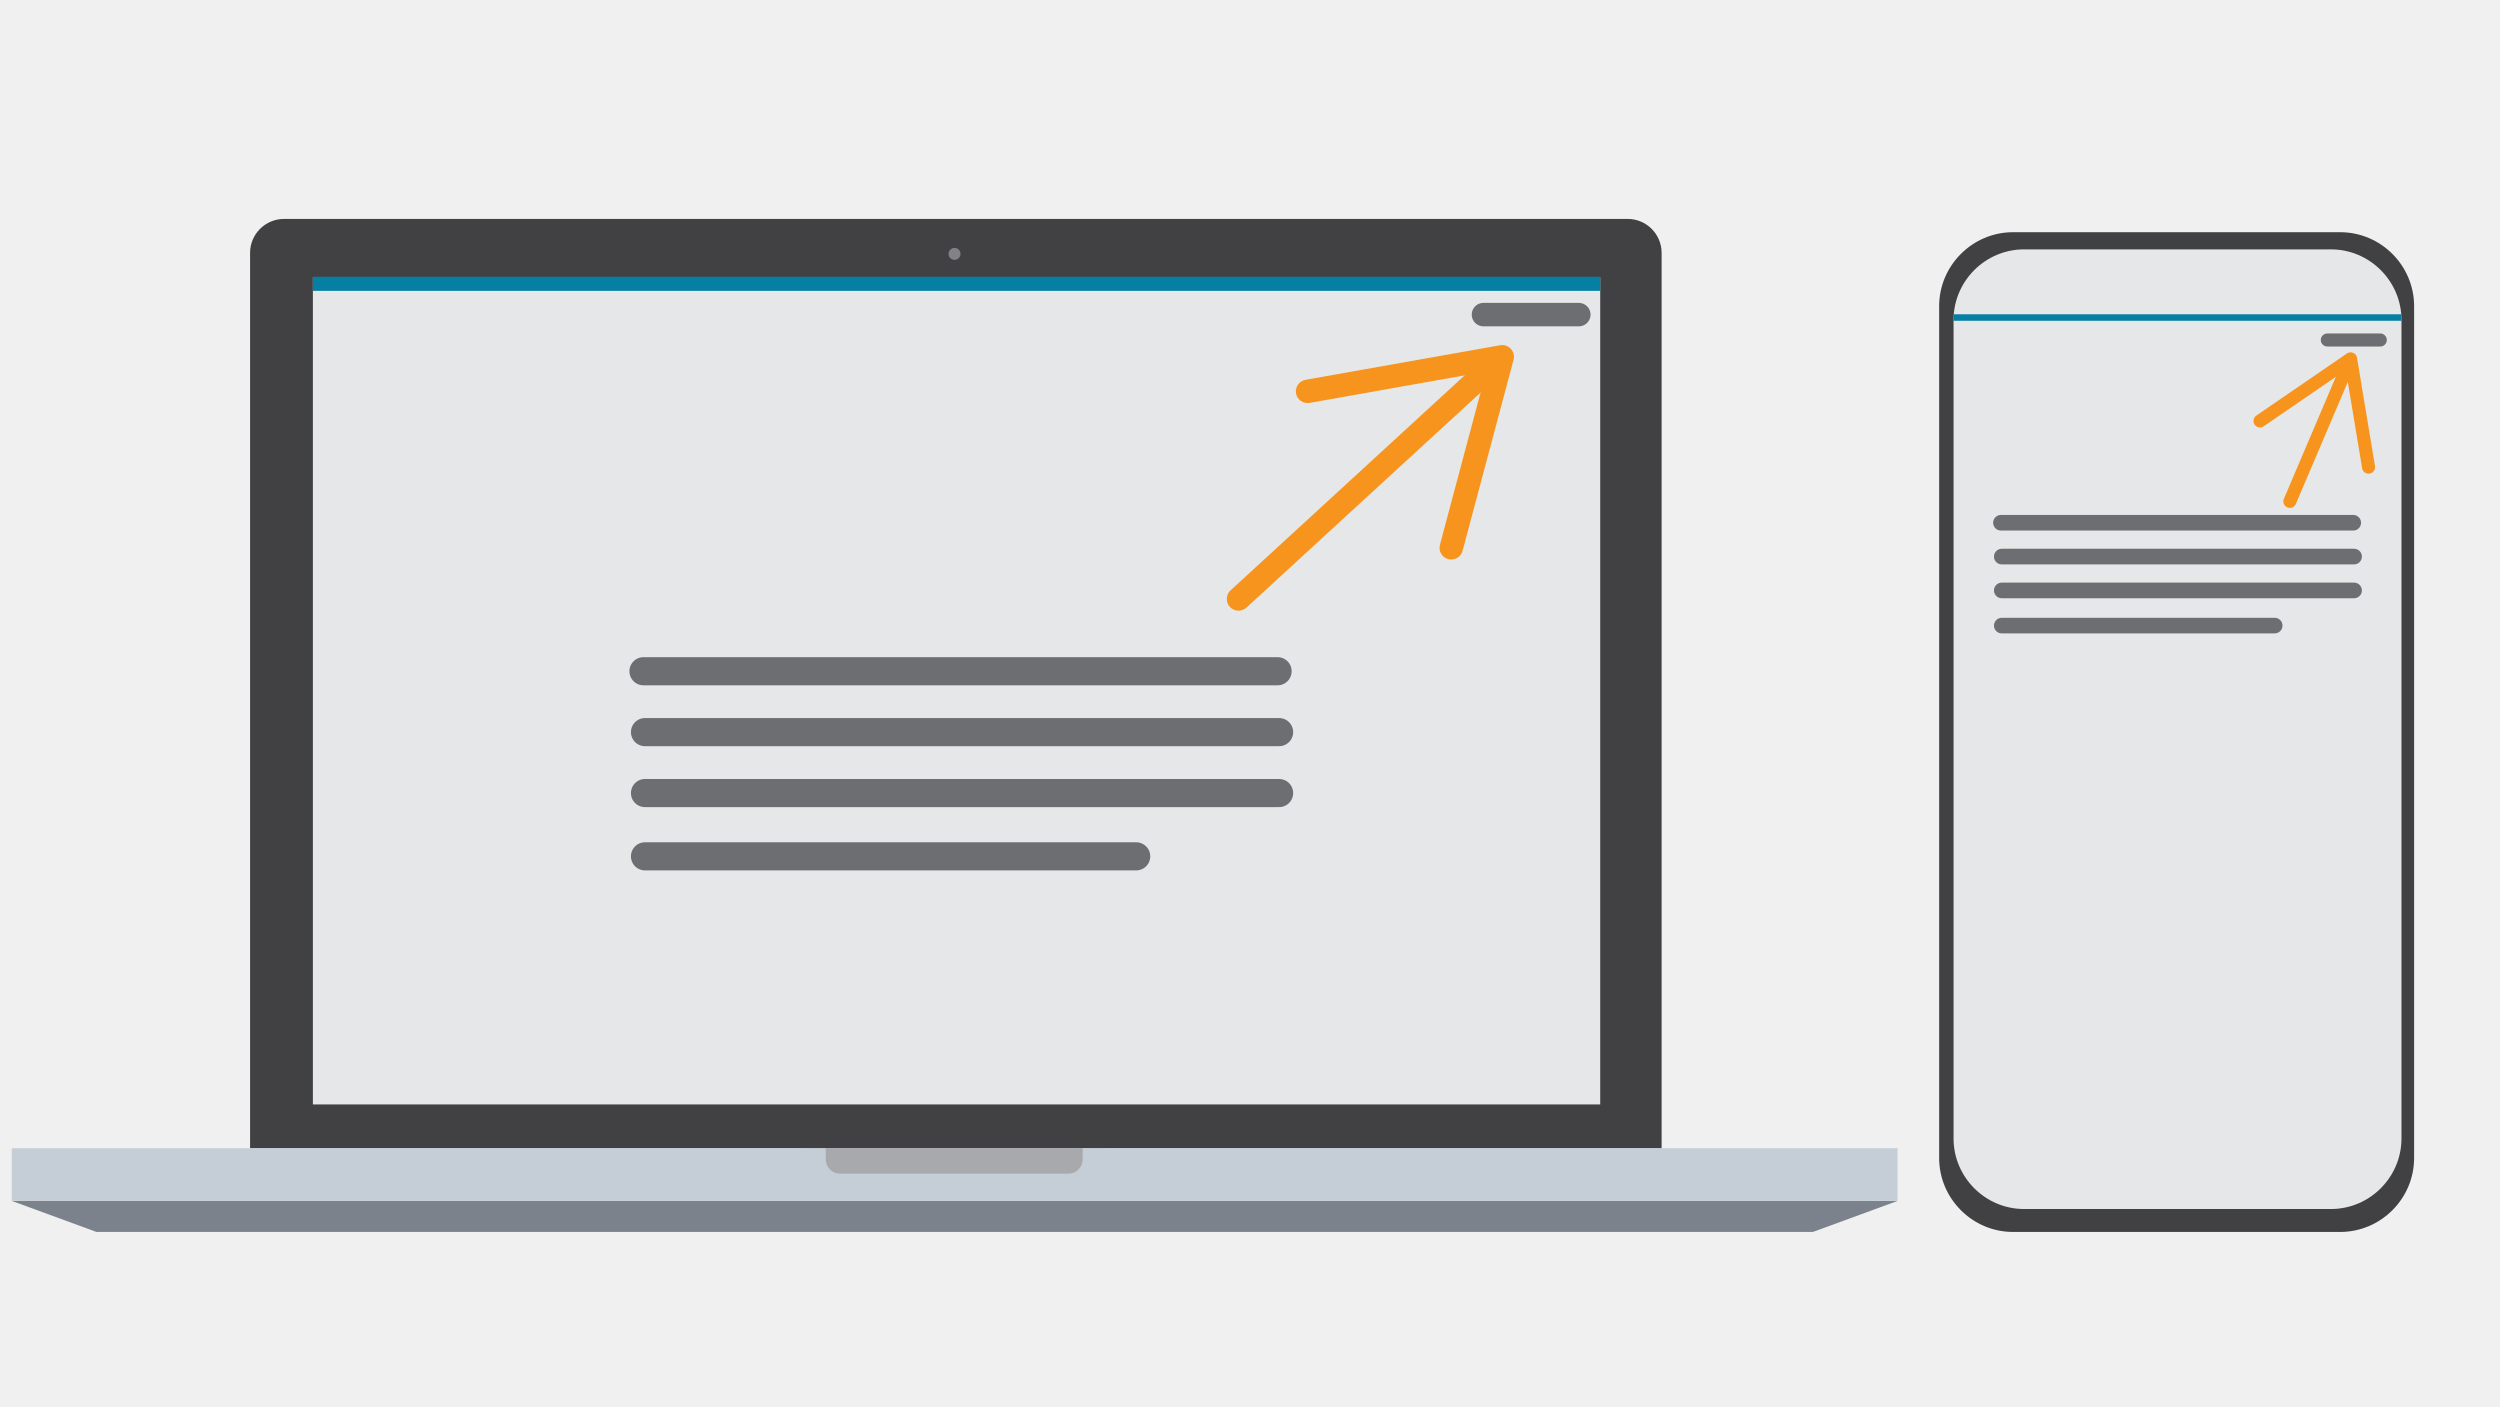
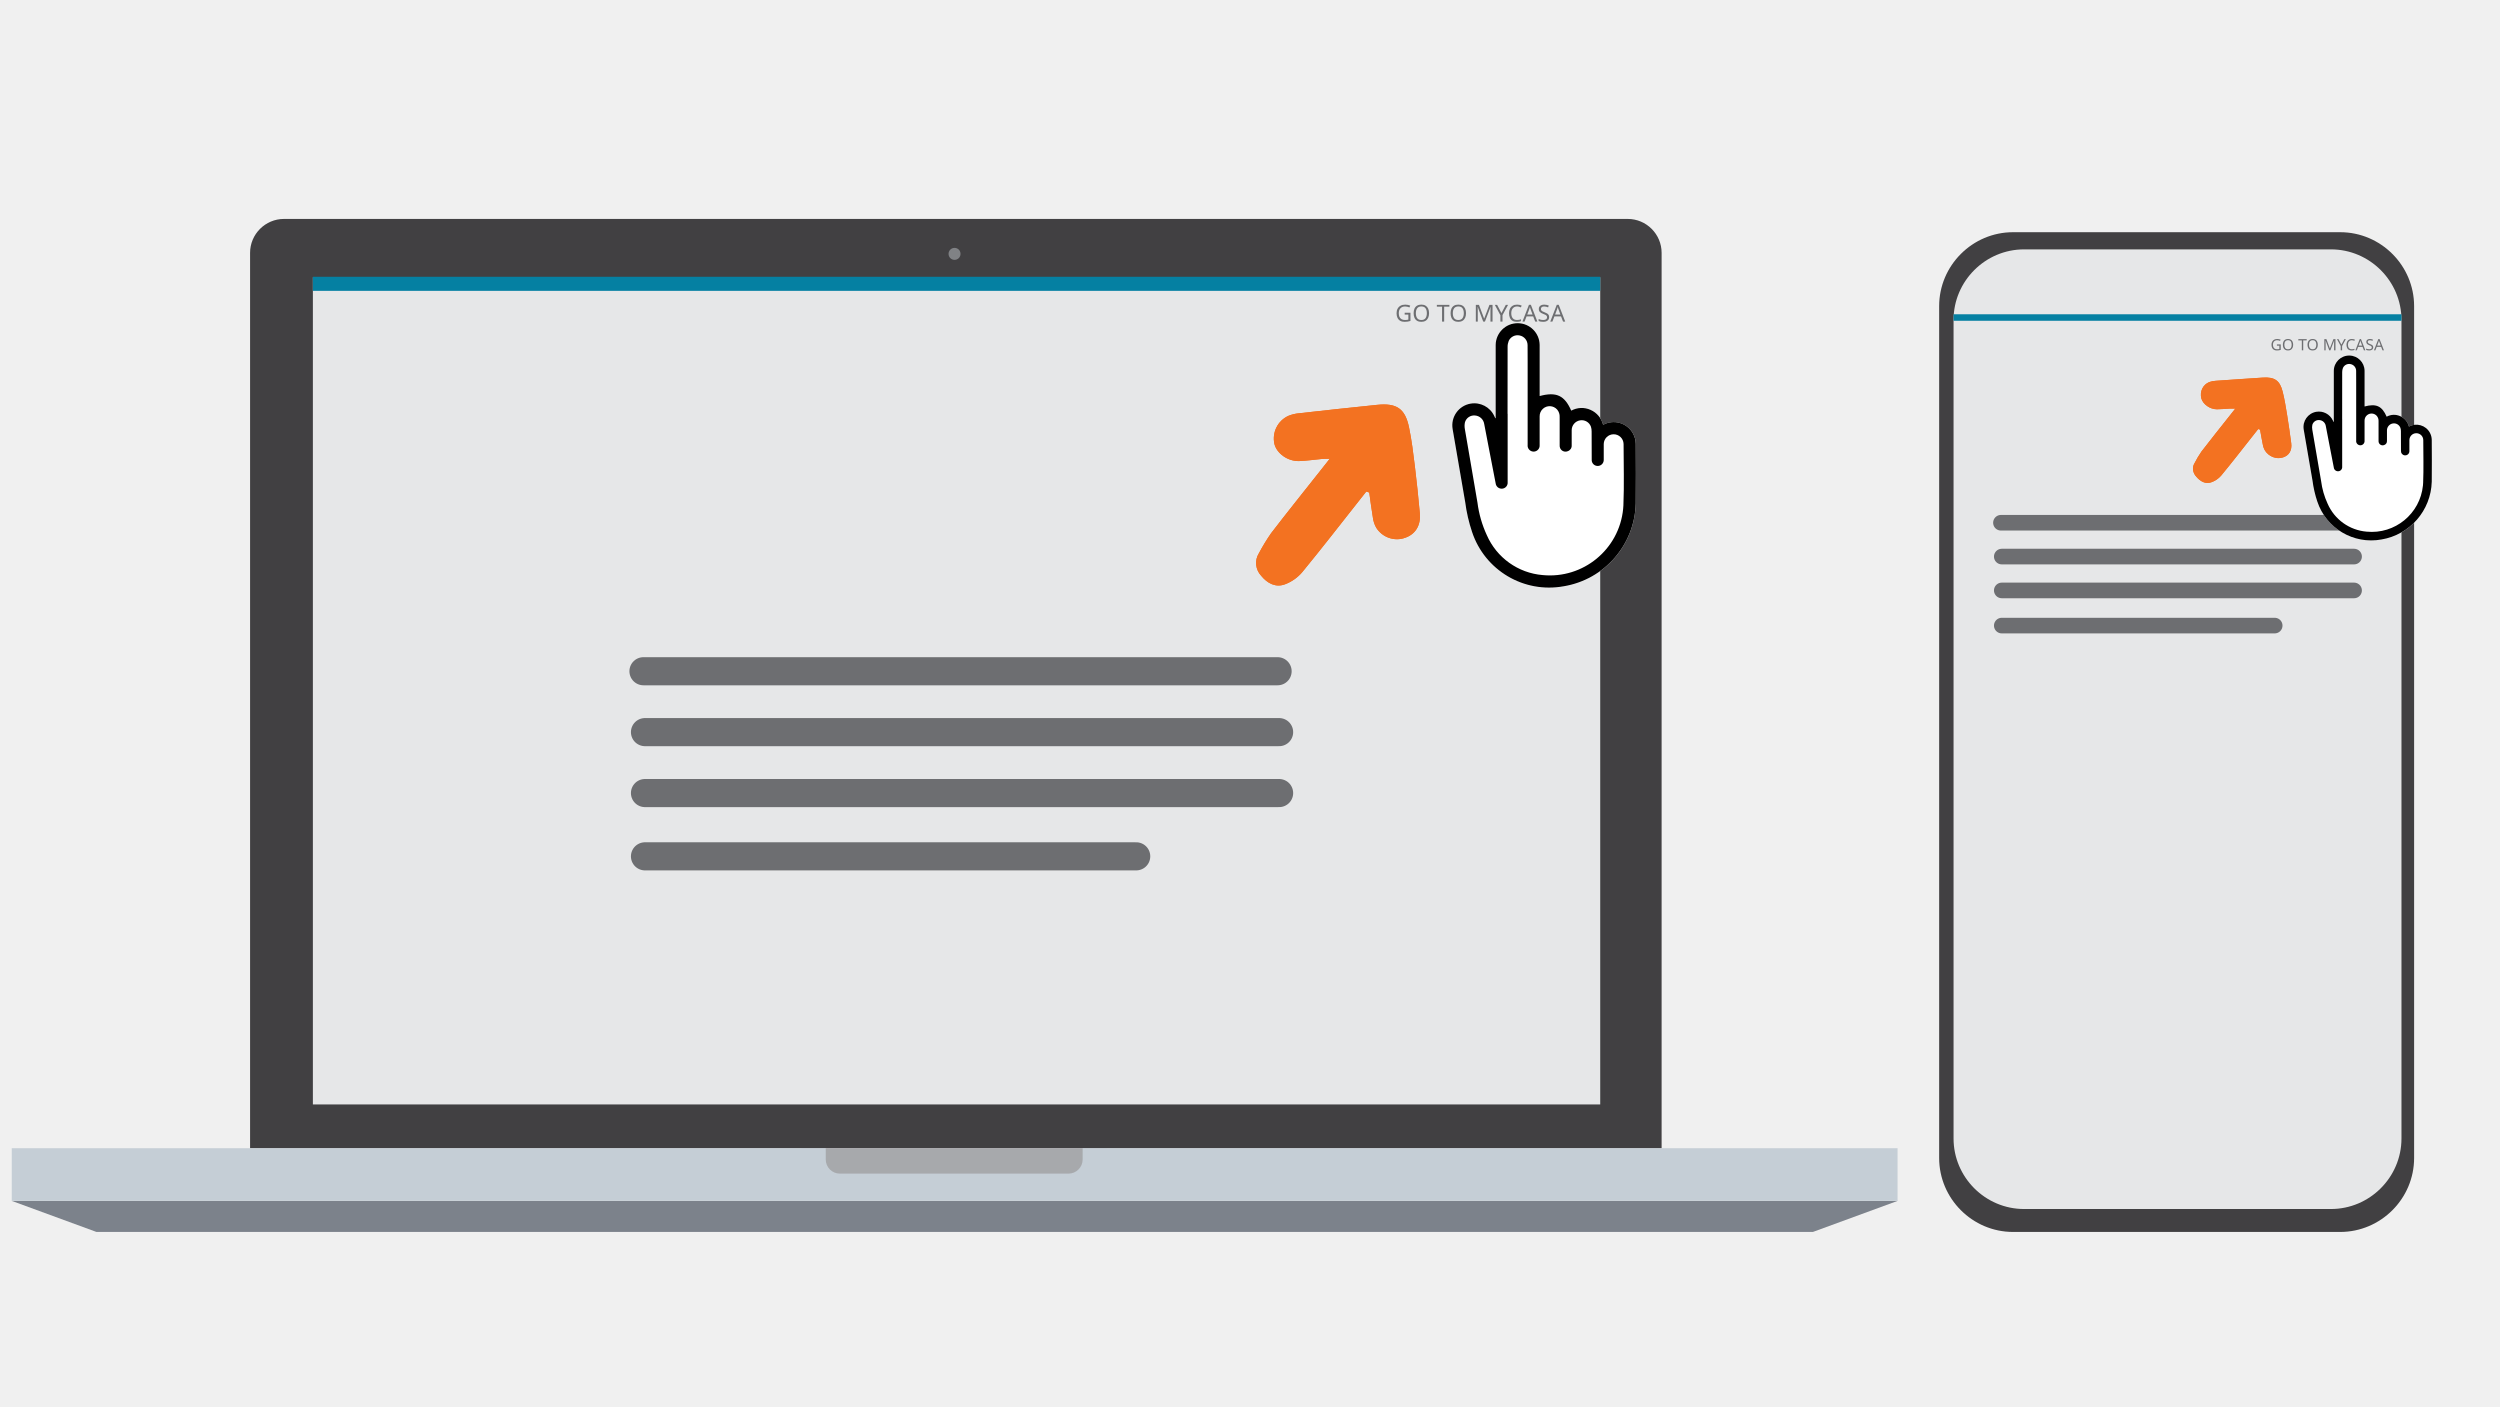
<svg xmlns="http://www.w3.org/2000/svg" version="1.1" id="Layer_1" x="0px" y="0px" viewBox="0 0 1920 1080" style="enable-background:new 0 0 1920 1080;" xml:space="preserve">
  <style type="text/css">
	.st0{fill:#414042;}
	.st1{fill:#E6E7E8;}
	.st2{fill:#7C828B;}
	.st3{fill:#808285;}
	.st4{fill:#A7A9AC;}
	.st5{fill:#C5CED6;}
	.st6{fill:none;stroke:#0580A2;stroke-width:10.8;stroke-miterlimit:10;}
	.st7{fill:none;stroke:#6D6E71;stroke-width:21.6;stroke-linecap:round;stroke-miterlimit:10;}
- 	.st8{fill:none;stroke:#6D6E71;stroke-width:18;stroke-linecap:round;stroke-miterlimit:10;}
- 	.st9{fill:none;stroke:#F7941D;stroke-width:18;stroke-linecap:round;stroke-miterlimit:10;}
- 	.st10{fill:#F7941D;}
- 	.st11{fill:none;stroke:#0580A2;stroke-width:5;stroke-miterlimit:10;}
- 	.st12{fill:none;stroke:#6D6E71;stroke-width:12;stroke-linecap:round;stroke-miterlimit:10;}
- 	.st13{fill:none;stroke:#6D6E71;stroke-width:10;stroke-linecap:round;stroke-miterlimit:10;}
- 	.st14{fill:none;stroke:#F7941D;stroke-width:10;stroke-linecap:round;stroke-miterlimit:10;}
+ 	.st8{fill:none;stroke:#0580A2;stroke-width:5;stroke-miterlimit:10;}
+ 	.st9{fill:none;stroke:#6D6E71;stroke-width:12;stroke-linecap:round;stroke-miterlimit:10;}
+ 	.st10{fill:#6D6E71;}
+ 	.st11{font-family:'Helvetica-Bold';}
+ 	.st12{font-size:18px;}
+ 	.st13{fill:#F37221;}
+ 	.st14{font-size:12px;}
+ 	.st15{fill:#FFFFFF;}
</style>
+   <path class="st0" d="M1250.12,168.14H218.08c-14.31,0-26.02,11.71-26.02,26.01v687.79h1084.06V194.15  C1276.11,179.85,1264.41,168.14,1250.12,168.14z" />
+   <rect x="240.29" y="212.95" class="st1" width="988.68" height="635.26" />
+   <polygon class="st2" points="1392.29,946.14 74.07,946.14 9.02,922.29 1457.34,922.29 " />
+   <path class="st3" d="M737.69,194.98c0,2.54-2.04,4.6-4.61,4.6c-2.54,0-4.6-2.06-4.6-4.6c0-2.56,2.07-4.61,4.6-4.61  C735.65,190.37,737.69,192.42,737.69,194.98z" />
+   <rect x="615.38" y="881.83" class="st4" width="234.71" height="23.84" />
+   <path class="st5" d="M831.47,881.83v8.66c0,5.96-4.87,10.85-10.84,10.85H645c-5.95,0-10.83-4.88-10.83-10.85v-8.66H9.02v40.46  h1448.32v-40.46H831.47z" />
+   <line class="st6" x1="240.29" y1="217.97" x2="1228.97" y2="217.97" />
+   <line class="st7" x1="494.19" y1="515.51" x2="981.19" y2="515.51" />
+   <line class="st7" x1="495.35" y1="562.27" x2="982.35" y2="562.27" />
+   <line class="st7" x1="495.35" y1="609.07" x2="982.35" y2="609.07" />
+   <line class="st7" x1="495.35" y1="657.67" x2="872.6" y2="657.67" />
  <g>
-     <path class="st0" d="M1250.12,168.14H218.08c-14.31,0-26.02,11.71-26.02,26.01v687.79h1084.06V194.15   C1276.11,179.85,1264.41,168.14,1250.12,168.14z" />
-     <rect x="240.29" y="212.95" class="st1" width="988.68" height="635.26" />
-     <polygon class="st2" points="1392.29,946.14 74.07,946.14 9.02,922.29 1457.34,922.29  " />
-     <path class="st3" d="M737.69,194.98c0,2.54-2.04,4.6-4.61,4.6c-2.54,0-4.6-2.06-4.6-4.6c0-2.56,2.07-4.61,4.6-4.61   C735.65,190.37,737.69,192.42,737.69,194.98z" />
-     <rect x="615.38" y="881.83" class="st4" width="234.71" height="23.84" />
-     <path class="st5" d="M831.47,881.83v8.66c0,5.96-4.87,10.85-10.84,10.85H645c-5.95,0-10.83-4.88-10.83-10.85v-8.66H9.02v40.46   h1448.32v-40.46H831.47z" />
-     <line class="st6" x1="240.29" y1="217.97" x2="1228.97" y2="217.97" />
-     <line class="st7" x1="494.19" y1="515.51" x2="981.19" y2="515.51" />
-     <line class="st7" x1="495.35" y1="562.27" x2="982.35" y2="562.27" />
-     <line class="st7" x1="495.35" y1="609.07" x2="982.35" y2="609.07" />
-     <line class="st7" x1="495.35" y1="657.67" x2="872.6" y2="657.67" />
-     <line class="st8" x1="1139.29" y1="241.62" x2="1212.54" y2="241.62" />
    <g>
-       <g>
-         <line class="st9" x1="951.19" y1="460" x2="1143.57" y2="283.32" />
-         <g>
-           <path class="st10" d="M1112.24,429.4c-4.8-1.27-7.65-6.22-6.37-11.02l35.51-133.04l-135.58,24.08      c-4.89,0.87-9.58-2.4-10.44-7.29c-0.86-4.89,2.44-9.57,7.29-10.44l149.49-26.55c3.03-0.54,6.12,0.51,8.2,2.78      s2.86,5.44,2.07,8.41l-39.16,146.7c-0.46,1.71-1.39,3.18-2.6,4.3C1118.47,429.33,1115.33,430.21,1112.24,429.4z" />
-         </g>
-       </g>
+       <path class="st0" d="M1854.04,889.34c0,31.22-25.55,56.8-56.79,56.8h-251.19c-31.26,0-56.79-25.58-56.79-56.8V235.13    c0-31.23,25.53-56.8,56.79-56.8h251.19c31.25,0,56.79,25.57,56.79,56.8V889.34z" />
+     </g>
+     <g>
+       <path class="st1" d="M1844.33,874.35c0,29.8-24.38,54.17-54.17,54.17H1554.5c-29.8,0-54.17-24.38-54.17-54.17V245.69    c0-29.8,24.38-54.17,54.17-54.17h235.66c29.8,0,54.17,24.38,54.17,54.17V874.35z" />
    </g>
  </g>
-   <g>
-     <g>
-       <g>
-         <path class="st0" d="M1854.04,889.34c0,31.22-25.55,56.8-56.79,56.8h-251.19c-31.26,0-56.79-25.58-56.79-56.8V235.13     c0-31.23,25.53-56.8,56.79-56.8h251.19c31.25,0,56.79,25.57,56.79,56.8V889.34z" />
-       </g>
-       <g>
-         <path class="st1" d="M1844.33,874.35c0,29.8-24.38,54.17-54.17,54.17H1554.5c-29.8,0-54.17-24.38-54.17-54.17V245.69     c0-29.8,24.38-54.17,54.17-54.17h235.66c29.8,0,54.17,24.38,54.17,54.17V874.35z" />
-       </g>
-     </g>
-     <line class="st11" x1="1500.32" y1="243.86" x2="1844.33" y2="243.86" />
-     <line class="st12" x1="1536.73" y1="401.47" x2="1807.29" y2="401.47" />
-     <line class="st12" x1="1537.37" y1="427.45" x2="1807.93" y2="427.45" />
-     <line class="st12" x1="1537.37" y1="453.45" x2="1807.93" y2="453.45" />
-     <line class="st12" x1="1537.37" y1="480.45" x2="1746.96" y2="480.45" />
-     <line class="st13" x1="1787.37" y1="261.11" x2="1828.07" y2="261.11" />
-     <g>
-       <g>
-         <line class="st14" x1="1758.62" y1="385.05" x2="1802.24" y2="282.63" />
-         <g>
-           <path class="st10" d="M1819.87,363.74c-2.72,0.45-5.3-1.39-5.75-4.12l-12.52-75.47l-63.09,43.26c-2.28,1.56-5.4,0.98-6.95-1.3      c-1.56-2.28-0.96-5.4,1.3-6.95l69.57-47.7c1.41-0.97,3.22-1.15,4.79-0.48c1.57,0.67,2.69,2.1,2.97,3.78l13.81,83.21      c0.16,0.97,0.03,1.93-0.33,2.77C1823,362.28,1821.62,363.44,1819.87,363.74z" />
-         </g>
-       </g>
-     </g>
+   <line class="st8" x1="1500.32" y1="243.86" x2="1844.33" y2="243.86" />
+   <line class="st9" x1="1536.73" y1="401.47" x2="1807.29" y2="401.47" />
+   <line class="st9" x1="1537.37" y1="427.45" x2="1807.93" y2="427.45" />
+   <line class="st9" x1="1537.37" y1="453.45" x2="1807.93" y2="453.45" />
+   <line class="st9" x1="1537.37" y1="480.45" x2="1746.96" y2="480.45" />
+   <text transform="matrix(1 0 0 1 1071.466 246.9795)" class="st10 st11 st12">GO TO MYCASA</text>
+   <g id="Group_258" transform="translate(0 59.123) rotate(-90)">
+     <path id="Path_1698" class="st13" d="M-318.4,1049.29l-0.74,2.3c-6.32,0.89-12.66,1.65-18.96,2.74c-2.79,0.32-5.49,1.19-7.97,2.56   c-7.58,4.7-10.85,14.1-7.78,22.35c2.76,7.87,9.54,12.05,18.82,11.19c12.05-1.11,24.08-2.33,36.09-3.81   c9.97-1.21,19.96-2.42,29.79-4.47c14.48-3.02,18.88-9.47,17.37-24.44c-2.03-20.01-4.19-40.01-6.47-59.99   c-0.25-2.82-0.91-5.57-1.96-8.18c-3.73-8.24-12.65-12.72-21.57-10.81c-7.42,1.87-13.48,10.34-13.18,19.09   c0.19,5.67,1.05,11.28,1.56,16.92c0.14,1.59,0.1,3.18,0.19,6.49l-8.99-7.1c-16.01-12.65-31.92-25.44-48.1-37.87   c-4.99-3.46-10.18-6.63-15.55-9.48c-5.41-3.38-12.48-2.64-17.23,1.81c-5.83,4.73-9.32,11.22-6.44,18.55   c1.92,4.95,5.01,9.33,9,12.79c18.33,15.07,37.11,29.59,55.73,44.31L-318.4,1049.29z" />
+     <path id="Path_1699" class="st13" d="M-318.4,1049.29l-6.39-5.05c-18.62-14.71-37.4-29.25-55.73-44.31   c-3.99-3.45-7.08-7.84-9-12.79c-2.89-7.34,0.61-13.83,6.43-18.56c4.76-4.45,11.83-5.19,17.23-1.8c5.37,2.85,10.56,6.01,15.55,9.48   c16.19,12.42,32.08,25.22,48.1,37.87l8.98,7.09c-0.09-3.31-0.04-4.91-0.19-6.49c-0.51-5.64-1.37-11.26-1.56-16.92   c-0.29-8.75,5.76-17.23,13.18-19.09c8.92-1.91,17.85,2.57,21.58,10.82c1.05,2.61,1.7,5.37,1.95,8.19   c2.23,19.98,4.39,39.98,6.47,59.99c1.51,14.96-2.88,21.43-17.37,24.44c-9.82,2.05-19.83,3.25-29.79,4.47   c-12.01,1.48-24.05,2.69-36.09,3.81c-9.28,0.86-16.06-3.32-18.82-11.19c-3.07-8.25,0.21-17.66,7.79-22.36   c2.47-1.37,5.18-2.24,7.97-2.56c6.29-1.09,12.63-1.85,18.96-2.74L-318.4,1049.29z" />
+   </g>
+   <text transform="matrix(1 0 0 1 1743.769 269.0364)" class="st10 st11 st14">GO TO MYCASA</text>
+   <g id="Group_258_1_" transform="translate(0 59.123) rotate(-90)">
+     <path id="Path_1698_1_" class="st13" d="M-270.36,1734.3l-0.49,1.41c-3.79,0.69-7.58,1.29-11.36,2.1c-1.67,0.26-3.3,0.85-4.81,1.74   c-4.62,3.03-6.79,8.81-5.15,13.74c1.46,4.71,5.4,7.09,10.96,6.35c7.21-0.95,14.4-1.97,21.59-3.15c5.97-0.97,11.95-1.93,17.85-3.4   c8.7-2.17,11.47-6.19,10.91-15.23c-0.75-12.1-1.57-24.18-2.47-36.26c-0.09-1.7-0.42-3.36-0.98-4.92c-2.03-4.92-7.24-7.42-12.6-6.06   c-4.47,1.3-8.27,6.58-8.29,11.89c-0.02,3.44,0.37,6.82,0.54,10.23c0.05,0.96-0.01,1.93-0.04,3.93l-5.19-4.1   c-9.25-7.31-18.43-14.7-27.78-21.87c-2.89-1.99-5.91-3.79-9.05-5.39c-3.14-1.93-7.37-1.31-10.31,1.5c-3.58,3-5.81,7.02-4.27,11.4   c1.03,2.96,2.77,5.55,5.07,7.55c10.57,8.72,21.43,17.1,32.18,25.6L-270.36,1734.3z" />
+     <path id="Path_1699_1_" class="st13" d="M-270.36,1734.3l-3.69-2.91c-10.76-8.5-21.61-16.88-32.18-25.6c-2.3-2-4.04-4.59-5.07-7.55   c-1.55-4.39,0.68-8.41,4.26-11.41c2.94-2.81,7.17-3.42,10.31-1.49c3.13,1.6,6.15,3.41,9.05,5.39c9.36,7.16,18.53,14.56,27.78,21.87   l5.19,4.1c0.02-2,0.09-2.98,0.04-3.93c-0.17-3.41-0.55-6.8-0.54-10.23c0.03-5.3,3.83-10.59,8.29-11.89   c5.36-1.36,10.58,1.15,12.61,6.07c0.56,1.56,0.89,3.22,0.97,4.93c0.87,12.08,1.69,24.16,2.47,36.26   c0.56,9.05-2.21,13.07-10.91,15.23c-5.9,1.47-11.89,2.43-17.85,3.4c-7.19,1.18-14.39,2.19-21.59,3.15   c-5.55,0.74-9.49-1.64-10.96-6.35c-1.64-4.94,0.53-10.72,5.16-13.75c1.5-0.89,3.14-1.48,4.81-1.74c3.77-0.81,7.57-1.41,11.36-2.1   L-270.36,1734.3z" />
+   </g>
+   <g id="Group_205_1_" transform="translate(0 134.325)">
+     <path id="Path_1506_1_" class="st15" d="M1148.67,186.83l-0.28,0.05l-0.77-1.64c-3.92-8.47-13.96-12.15-22.43-8.23   c-6.93,3.21-10.85,10.68-9.54,18.21c3.22,18.72,6.44,37.43,9.67,56.15c1.01,7.76,2.76,15.4,5.24,22.82   c9.77,29.53,39.81,47.36,70.41,41.77c31.24-5.19,54.42-31.8,55.28-63.46c0.22-15.34,0.07-30.69,0-46.04   c-0.18-9.34-7.89-16.77-17.23-16.59c-2.74,0.05-5.42,0.77-7.82,2.09c-1.26-5.1-4.8-9.33-9.6-11.46   c-4.77-2.17-10.29-1.97-14.89,0.56c-5.14-11.73-11.48-14.66-24.25-11.22v-39.19c0.02-9.27-7.47-16.8-16.73-16.82   c-0.01,0-0.01,0-0.02,0h-0.13c-9.3-0.04-16.87,7.46-16.92,16.76v37.76C1148.67,174.51,1148.67,180.67,1148.67,186.83z" />
+     <path id="Path_1513_1_" class="st15" d="M1157.87,183.53V132c-0.02-1.57,0.27-3.13,0.86-4.59c1.46-3.16,4.91-4.89,8.31-4.17   c3.56,0.67,6.14,3.78,6.16,7.4c0.09,4.17,0,8.33,0.05,12.5v64.03c-0.35,2.53,1.42,4.87,3.95,5.21c2.53,0.35,4.87-1.42,5.21-3.95   c0.01-0.06,0.02-0.12,0.02-0.18c0.04-0.29,0.04-0.59,0.02-0.89V185.4c-0.1-4.25,3.26-7.77,7.51-7.87c2.25-0.05,4.41,0.89,5.92,2.57   c1.37,1.6,2.06,3.67,1.95,5.77v21.79c-0.16,2.47,1.71,4.61,4.18,4.78c0.72,0.05,1.44-0.07,2.1-0.37c1.86-0.65,3.06-2.46,2.95-4.43   c0-3.92-0.05-7.83,0-11.75c0.05-3.76,2.8-6.93,6.52-7.5c3.57-0.56,7.04,1.49,8.26,4.9c0.38,1.2,0.56,2.45,0.53,3.71   c0.05,7.18,0,14.37,0.07,21.55c-0.17,2.55,1.75,4.76,4.3,4.93c2.37,0.16,4.48-1.5,4.87-3.84c0.06-0.31,0.08-0.63,0.06-0.94   c0.05-4.04-0.05-8.08,0-12.12c0.09-4.21,3.57-7.55,7.78-7.46c4.09,0.09,7.39,3.39,7.46,7.49c0,15.73,0.51,31.43-0.14,47.17   c-1.54,31.21-28.09,55.26-59.29,53.72c0,0,0,0-0.01,0c-0.92-0.04-1.83-0.12-2.75-0.21c-18.83-1.58-35.28-13.36-42.85-30.68   c-3.67-7.91-6.09-16.34-7.19-24.99c-3.15-18.86-6.5-37.72-9.69-56.53c-0.32-1.73-0.29-3.5,0.1-5.21c1-3.34,4.22-5.51,7.69-5.17   c3.61,0.25,6.55,2.97,7.08,6.55c1.18,6.01,2.3,12.01,3.46,18.03c1.77,9.18,3.54,18.35,5.32,27.51c0.27,2.52,2.52,4.35,5.04,4.1   c2.5-0.19,4.37-2.38,4.18-4.88c0,0,0-0.01,0-0.01l-0.01-0.07v-52.48L1157.87,183.53z" />
+     <path id="Path_1507_1_" d="M1148.67,186.82v-56.2c0.09-9.33,7.72-16.83,17.05-16.74c9.21,0.08,16.66,7.53,16.74,16.74v39.2   c12.79-3.44,19.13-0.5,24.25,11.22c4.6-2.52,10.12-2.73,14.89-0.56c4.8,2.13,8.34,6.36,9.6,11.46c8.18-4.5,18.45-1.52,22.95,6.66   c1.32,2.4,2.04,5.09,2.09,7.83c0.06,15.35,0.21,30.7,0,46.04c-0.85,31.66-24.03,58.28-55.28,63.46   c-30.62,5.61-60.68-12.22-70.44-41.78c-2.48-7.42-4.24-15.06-5.24-22.82c-3.26-18.71-6.48-37.43-9.67-56.15   c-1.58-9.21,4.6-17.95,13.8-19.53c7.53-1.29,14.99,2.62,18.2,9.55l0.77,1.64L1148.67,186.82z M1157.87,183.53L1157.87,183.53v52.47   c0.24,2.5-1.6,4.72-4.1,4.96h-0.07c-2.52,0.25-4.77-1.58-5.04-4.1c-1.8-9.16-3.57-18.33-5.32-27.51   c-1.16-6.01-2.29-12.02-3.46-18.03c-0.53-3.58-3.47-6.3-7.08-6.55c-3.47-0.34-6.69,1.82-7.7,5.16c-0.39,1.71-0.42,3.48-0.1,5.21   c3.19,18.86,6.54,37.67,9.69,56.53c1.1,8.65,3.52,17.08,7.18,24.98c7.56,17.32,24.02,29.1,42.85,30.68   c31.1,3.06,58.79-19.67,61.85-50.76c0.09-0.92,0.15-1.83,0.2-2.75c0.66-15.7,0.16-31.43,0.14-47.17c-0.09-4.21-3.58-7.55-7.79-7.45   c-4.07,0.09-7.35,3.36-7.45,7.43c-0.07,4.04,0,8.08,0,12.12c0.09,2.54-1.89,4.68-4.44,4.78c0,0-0.01,0-0.01,0   c-0.32,0.01-0.63-0.01-0.94-0.06c-2.35-0.37-4.02-2.48-3.84-4.84c0-7.18,0-14.37-0.07-21.55c0.03-1.26-0.15-2.51-0.53-3.71   c-1.23-3.4-4.7-5.45-8.27-4.88c-3.71,0.57-6.47,3.74-6.51,7.49c-0.07,3.92,0,7.83,0,11.75c0.12,1.97-1.08,3.78-2.95,4.43   c-2.28,1-4.93-0.04-5.92-2.32c-0.29-0.66-0.41-1.38-0.37-2.09c-0.06-7.27,0-14.52,0-21.79c0.11-2.1-0.58-4.17-1.95-5.77   c-2.83-3.17-7.69-3.45-10.86-0.62c-1.68,1.5-2.62,3.67-2.57,5.92v21.97c0.23,2.55-1.65,4.8-4.2,5.03c-2.55,0.23-4.8-1.65-5.03-4.2   c-0.03-0.34-0.02-0.68,0.02-1.02V143.2c0-4.17,0-8.33-0.05-12.5c-0.02-3.62-2.6-6.73-6.16-7.4c-3.4-0.72-6.86,1.01-8.32,4.17   c-0.58,1.46-0.88,3.02-0.86,4.59c-0.09,17.12-0.04,34.3-0.04,51.47L1157.87,183.53z" />
+   </g>
+   <g id="Group_205_2_" transform="translate(0 134.325)">
+     <path id="Path_1506_2_" class="st15" d="M1792.35,189.73l-0.19,0.04l-0.54-1.15c-2.74-5.92-9.76-8.5-15.68-5.75   c-4.85,2.25-7.59,7.47-6.67,12.74c2.25,13.09,4.5,26.18,6.76,39.26c0.7,5.43,1.93,10.77,3.66,15.96   c6.83,20.65,27.84,33.12,49.24,29.21c21.85-3.63,38.06-22.24,38.65-44.38c0.15-10.73,0.05-21.46,0-32.19   c-0.12-6.53-5.52-11.73-12.05-11.6c-1.91,0.04-3.79,0.54-5.47,1.46c-0.88-3.56-3.36-6.52-6.71-8.01c-3.34-1.52-7.2-1.38-10.41,0.39   c-3.59-8.2-8.03-10.25-16.96-7.84v-27.41c0.02-6.48-5.22-11.75-11.7-11.76c0,0-0.01,0-0.01,0h-0.09   c-6.5-0.03-11.8,5.22-11.83,11.72v26.41C1792.35,181.12,1792.36,185.43,1792.35,189.73z" />
+     <path id="Path_1513_2_" class="st15" d="M1798.79,187.43v-36.04c-0.01-1.1,0.19-2.19,0.6-3.21c1.02-2.21,3.43-3.42,5.81-2.91   c2.49,0.47,4.3,2.64,4.31,5.18c0.06,2.91,0,5.83,0.03,8.74v44.78c-0.24,1.77,0.99,3.4,2.76,3.65s3.4-0.99,3.65-2.76   c0.01-0.04,0.01-0.08,0.01-0.12c0.03-0.21,0.03-0.41,0.01-0.62v-15.37c-0.07-2.97,2.28-5.43,5.25-5.5c1.58-0.04,3.09,0.62,4.14,1.8   c0.96,1.12,1.44,2.57,1.36,4.04v15.24c-0.11,1.73,1.2,3.23,2.93,3.34c0.5,0.04,1.01-0.05,1.47-0.26c1.3-0.46,2.14-1.72,2.06-3.1   c0-2.74-0.04-5.48,0-8.22c0.03-2.63,1.96-4.85,4.56-5.24c2.5-0.39,4.92,1.04,5.78,3.42c0.26,0.84,0.39,1.71,0.37,2.59   c0.04,5.02,0,10.05,0.05,15.07c-0.12,1.78,1.23,3.33,3.01,3.45c1.66,0.11,3.13-1.05,3.41-2.69c0.04-0.22,0.05-0.44,0.04-0.66   c0.04-2.83-0.03-5.65,0-8.48c0.06-2.94,2.5-5.28,5.44-5.22c2.86,0.06,5.17,2.37,5.22,5.24c0,11,0.36,21.98-0.1,32.98   c-1.08,21.82-19.64,38.64-41.46,37.57c0,0,0,0,0,0c-0.64-0.03-1.28-0.08-1.92-0.14c-13.17-1.11-24.67-9.34-29.96-21.45   c-2.56-5.53-4.26-11.43-5.03-17.48c-2.2-13.19-4.55-26.38-6.78-39.53c-0.23-1.21-0.2-2.45,0.07-3.64c0.7-2.34,2.95-3.85,5.38-3.61   c2.52,0.17,4.58,2.08,4.95,4.58c0.82,4.2,1.61,8.4,2.42,12.61c1.24,6.42,2.48,12.83,3.72,19.24c0.19,1.76,1.76,3.04,3.52,2.87   c1.75-0.14,3.06-1.66,2.92-3.41c0,0,0,0,0-0.01l-0.01-0.05v-36.7L1798.79,187.43z" />
+     <path id="Path_1507_2_" d="M1792.36,189.73v-39.3c0.06-6.53,5.4-11.77,11.93-11.71c6.44,0.06,11.65,5.27,11.71,11.71v27.41   c8.94-2.4,13.38-0.35,16.96,7.84c3.22-1.76,7.07-1.91,10.41-0.39c3.36,1.49,5.83,4.45,6.71,8.01c5.72-3.15,12.9-1.06,16.05,4.66   c0.92,1.68,1.43,3.56,1.46,5.48c0.04,10.73,0.15,21.47,0,32.19c-0.6,22.14-16.81,40.75-38.66,44.38   c-21.41,3.92-42.44-8.54-49.26-29.21c-1.74-5.19-2.96-10.53-3.66-15.96c-2.28-13.09-4.53-26.17-6.76-39.26   c-1.11-6.44,3.22-12.55,9.65-13.66c5.26-0.9,10.48,1.83,12.73,6.67l0.54,1.15L1792.36,189.73z M1798.79,187.43L1798.79,187.43   v36.69c0.17,1.75-1.12,3.3-2.86,3.47h-0.05c-1.76,0.18-3.34-1.11-3.52-2.87c-1.26-6.41-2.5-12.82-3.72-19.24   c-0.81-4.2-1.6-8.41-2.42-12.61c-0.37-2.5-2.43-4.41-4.95-4.58c-2.43-0.24-4.68,1.28-5.38,3.61c-0.27,1.2-0.29,2.44-0.07,3.64   c2.23,13.19,4.57,26.35,6.78,39.53c0.77,6.05,2.46,11.94,5.02,17.47c5.29,12.11,16.79,20.35,29.96,21.45   c21.75,2.14,41.11-13.75,43.25-35.5c0.06-0.64,0.11-1.28,0.14-1.92c0.46-10.98,0.11-21.98,0.1-32.98c-0.06-2.94-2.5-5.28-5.45-5.21   c-2.84,0.06-5.14,2.35-5.21,5.19c-0.05,2.83,0,5.65,0,8.48c0.07,1.78-1.32,3.28-3.1,3.34c0,0,0,0-0.01,0   c-0.22,0.01-0.44-0.01-0.66-0.04c-1.64-0.26-2.81-1.73-2.69-3.39c0-5.02,0-10.05-0.05-15.07c0.02-0.88-0.11-1.76-0.37-2.59   c-0.86-2.38-3.28-3.81-5.78-3.42c-2.6,0.4-4.52,2.62-4.56,5.24c-0.05,2.74,0,5.48,0,8.21c0.08,1.38-0.76,2.64-2.06,3.1   c-1.59,0.7-3.45-0.03-4.14-1.62c-0.2-0.46-0.29-0.96-0.26-1.46c-0.04-5.08,0-10.15,0-15.24c0.08-1.47-0.41-2.92-1.36-4.04   c-1.98-2.22-5.38-2.41-7.59-0.44c-1.18,1.05-1.83,2.56-1.8,4.14v15.37c0.16,1.78-1.16,3.36-2.94,3.51   c-1.78,0.16-3.36-1.16-3.51-2.94c-0.02-0.24-0.02-0.48,0.02-0.71v-44.78c0-2.91,0-5.83-0.03-8.74c-0.01-2.53-1.82-4.7-4.31-5.18   c-2.38-0.51-4.8,0.7-5.81,2.91c-0.41,1.02-0.61,2.11-0.6,3.21c-0.06,11.97-0.03,23.99-0.03,35.99L1798.79,187.43z" />
  </g>
</svg>
